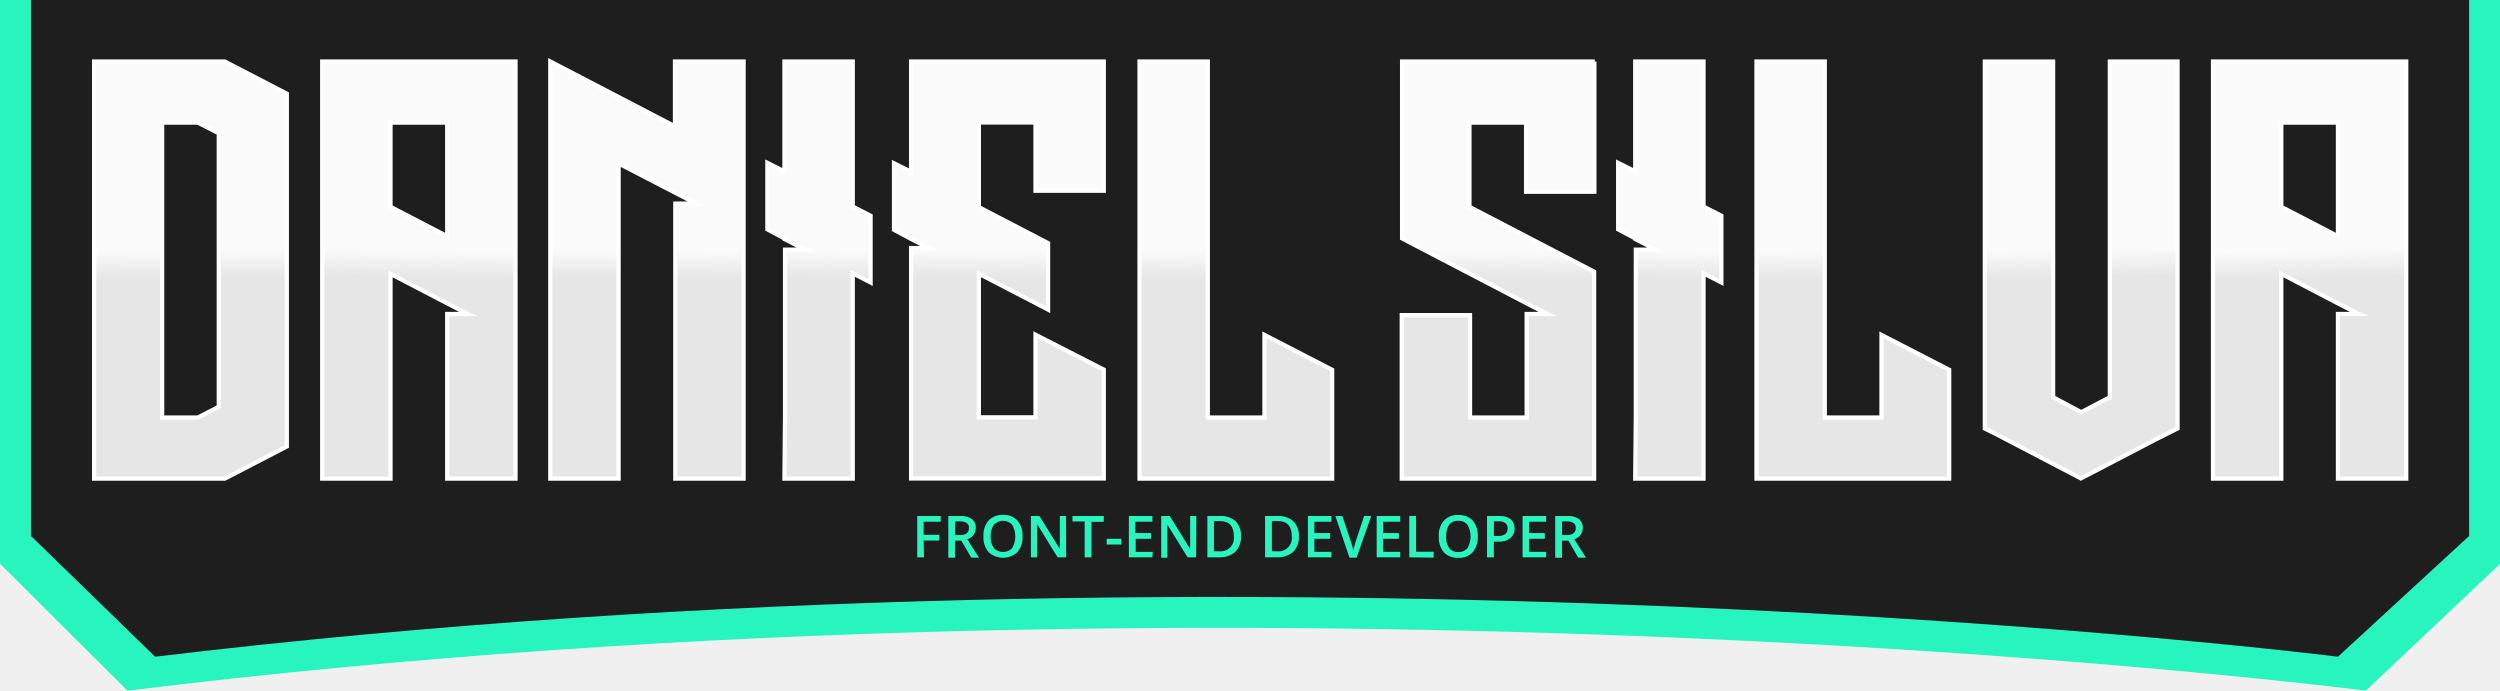
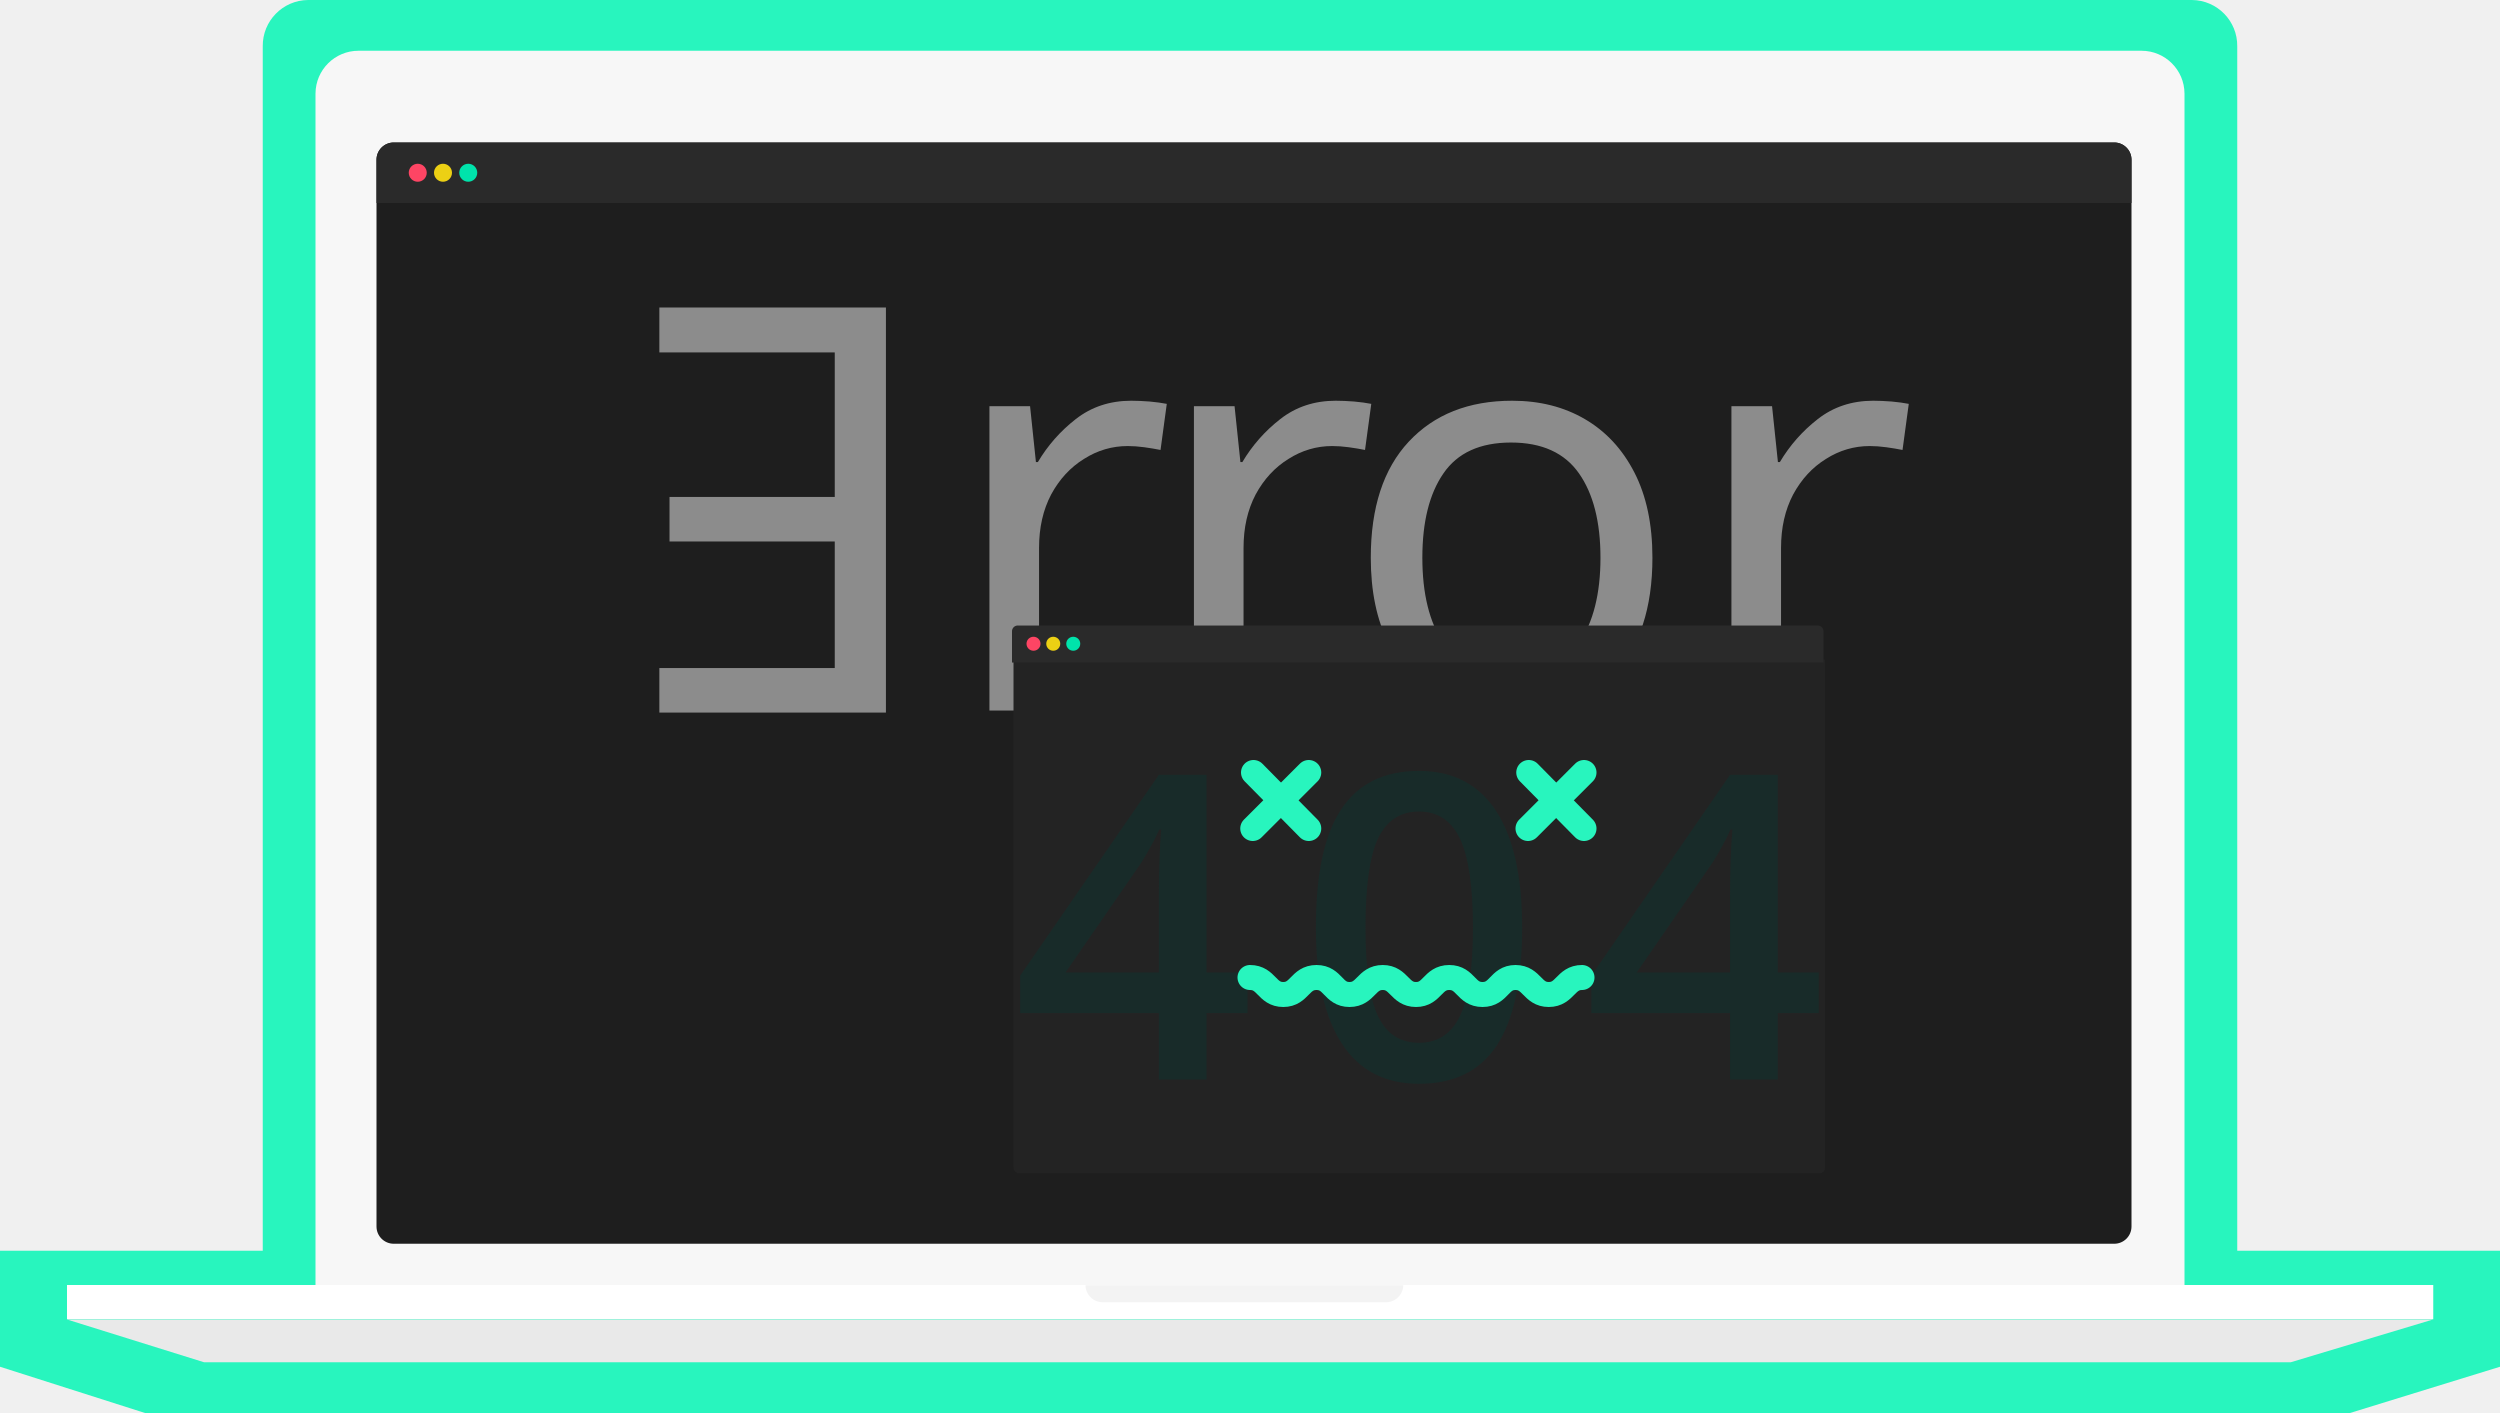
- <svg xmlns="http://www.w3.org/2000/svg" xmlns:xlink="http://www.w3.org/1999/xlink" id="Camada_1" data-name="Camada 1" viewBox="0 0 292.97 80.95">
+ <svg xmlns="http://www.w3.org/2000/svg" id="Camada_1" data-name="Camada 1" viewBox="0 0 100 56.51">
  <defs>
-     <style>.cls-1{fill:#28f5be;}.cls-2{fill:#1e1e1e;}.cls-10,.cls-11,.cls-12,.cls-13,.cls-3,.cls-4,.cls-5,.cls-6,.cls-7,.cls-8,.cls-9{stroke:#fff;stroke-miterlimit:10;stroke-width:0.5px;}.cls-3{fill:url(#Gradiente_sem_nome_42);}.cls-4{fill:url(#Gradiente_sem_nome_42-2);}.cls-5{fill:url(#Gradiente_sem_nome_42-3);}.cls-6{fill:url(#Gradiente_sem_nome_42-4);}.cls-7{fill:url(#Gradiente_sem_nome_42-5);}.cls-8{fill:url(#Gradiente_sem_nome_42-6);}.cls-9{fill:url(#Gradiente_sem_nome_42-7);}.cls-10{fill:url(#Gradiente_sem_nome_42-8);}.cls-11{fill:url(#Gradiente_sem_nome_42-9);}.cls-12{fill:url(#Gradiente_sem_nome_42-10);}.cls-13{fill:url(#Gradiente_sem_nome_42-11);}</style>
-     <linearGradient id="Gradiente_sem_nome_42" x1="25.91" y1="215.63" x2="25.73" y2="166.7" gradientUnits="userSpaceOnUse">
-       <stop offset="0.01" stop-color="#e6e6e6" />
-       <stop offset="0.48" stop-color="#e6e6e6" />
-       <stop offset="0.55" stop-color="#fbfbfb" />
-       <stop offset="1" stop-color="#fbfbfb" />
-     </linearGradient>
-     <linearGradient id="Gradiente_sem_nome_42-2" x1="52.23" y1="215.78" x2="52.96" y2="166.58" xlink:href="#Gradiente_sem_nome_42" />
-     <linearGradient id="Gradiente_sem_nome_42-3" x1="79.16" y1="215.71" x2="79.55" y2="166.65" xlink:href="#Gradiente_sem_nome_42" />
-     <linearGradient id="Gradiente_sem_nome_42-4" x1="98.94" y1="215.68" x2="99.83" y2="166.68" xlink:href="#Gradiente_sem_nome_42" />
-     <linearGradient id="Gradiente_sem_nome_42-5" x1="120.38" y1="215.71" x2="120.85" y2="166.63" xlink:href="#Gradiente_sem_nome_42" />
-     <linearGradient id="Gradiente_sem_nome_42-6" x1="148.14" y1="215.71" x2="148.53" y2="166.77" xlink:href="#Gradiente_sem_nome_42" />
-     <linearGradient id="Gradiente_sem_nome_42-7" x1="178.78" y1="215.75" x2="179.35" y2="166.62" xlink:href="#Gradiente_sem_nome_42" />
-     <linearGradient id="Gradiente_sem_nome_42-8" x1="198.64" y1="215.68" x2="199.53" y2="166.68" xlink:href="#Gradiente_sem_nome_42" />
-     <linearGradient id="Gradiente_sem_nome_42-9" x1="220.69" y1="215.7" x2="220.33" y2="166.66" xlink:href="#Gradiente_sem_nome_42" />
-     <linearGradient id="Gradiente_sem_nome_42-10" x1="247.88" y1="215.61" x2="247.03" y2="166.55" xlink:href="#Gradiente_sem_nome_42" />
-     <linearGradient id="Gradiente_sem_nome_42-11" x1="274.76" y1="215.87" x2="273.58" y2="166.49" xlink:href="#Gradiente_sem_nome_42" />
+     <style>.cls-1{fill:#28f5be;}.cls-2{fill:#f7f7f7;}.cls-3{fill:#fff;}.cls-4{fill:#e9e9e9;}.cls-5{fill:#f3f3f3;}.cls-6{fill:#1e1e1e;}.cls-15,.cls-7,.cls-8{isolation:isolate;}.cls-8{font-size:22.71px;fill:#8c8c8c;font-family:AvenirNextLTPro-Regular, Avenir Next LT Pro;}.cls-9{letter-spacing:-0.02em;}.cls-10{fill:#232323;}.cls-11{fill:#2a2a2a;}.cls-12{fill:#fe4564;}.cls-13{fill:#ecd014;}.cls-14{fill:#00e3ab;}.cls-15{font-size:17.03px;fill:#182b29;font-family:OpenSans-SemiBold, Open Sans;font-weight:600;letter-spacing:0.1em;}.cls-16{fill:none;stroke:#28f5be;stroke-linecap:round;stroke-linejoin:round;}</style>
  </defs>
-   <path class="cls-1" d="M3.51,159.53h293v66.06l-15.76,14.88s-127.83-16.57-262.3,0L3.51,225.59Z" transform="translate(-3.51 -159.53)" />
-   <path class="cls-2" d="M7.14,159.53H292.86v62.81l-15.37,14.15s-124.66-15.76-255.8,0L7.14,222.34Z" transform="translate(-3.51 -159.53)" />
-   <path class="cls-3" d="M29.85,166.74l7.27,3.77v41.34l-7.27,3.77H14.54V166.74H29.85Zm-.7,31.41v-23L26.7,173.9H22.51v34.56H26.7l2.45-1.26Z" transform="translate(-3.51 -159.53)" />
-   <path class="cls-4" d="M55.92,166.74h8v48.88h-8V196.33h2.44l-.14-.06-2.3-1.19-6.65-3.46v24h-8V166.74H55.92Zm0,20.48V173.9H49.27v9.87Z" transform="translate(-3.51 -159.53)" />
-   <path class="cls-5" d="M90.65,166.74v48.88h-8V183.39h2.44L76,178.68v36.94h-8V166.74l14.61,7.6v-7.6Z" transform="translate(-3.51 -159.53)" />
-   <path class="cls-6" d="M105.53,192.63l-2.09-1.07v24.06h-8l.07-7.48V188.79h2.37l-2.44-1.25v-.07l-2-1.06v-7.79l2,1V166.74h8v17l2.09,1.07Z" transform="translate(-3.51 -159.53)" />
-   <path class="cls-7" d="M132.86,166.74v15.14h-8v-8h-6.64v9.93l8.11,4.21v7.79l-8.11-4.21v16.84h6.64v-9.68l8,4.09v12.75H110.28v-27h2.1l-2.1-1.07-2-1.07v-7.79l2,1V166.74h22.58Z" transform="translate(-3.51 -159.53)" />
-   <path class="cls-8" d="M159.62,202.87v12.75H137.05V166.74h8v41.72h6.64v-9.68Z" transform="translate(-3.51 -159.53)" />
-   <path class="cls-9" d="M190.35,166.74V182h-8V173.9h-6.64v9.87l14.61,7.6v24.25H167.78V196.46h8v12h6.64V196.33h2.44l-.13-.06-2.31-1.19-14.6-7.61V166.74h22.57Z" transform="translate(-3.51 -159.53)" />
-   <path class="cls-10" d="M205.23,192.63l-2.09-1.07v24.06h-8l.07-7.48V188.79h2.37l-2.44-1.25v-.07l-2-1.06v-7.79l2,1V166.74h8v17l2.09,1.07Z" transform="translate(-3.51 -159.53)" />
-   <path class="cls-11" d="M231.93,202.87v12.75H209.35V166.74h8v41.72H224v-9.68Z" transform="translate(-3.51 -159.53)" />
-   <path class="cls-12" d="M258.69,166.74v43L256.18,211l-8.81,4.59-10-5.22-1.26-.62v-43h8v39.33l3.29,1.76,3.36-1.76V166.74Z" transform="translate(-3.51 -159.53)" />
-   <path class="cls-13" d="M277.49,166.74h8v48.88h-8V196.33h2.45l-.14-.06-2.31-1.19-6.64-3.46v24h-8V166.74h14.61Zm0,20.48V173.9h-6.64v9.87Z" transform="translate(-3.51 -159.53)" />
-   <path class="cls-1" d="M111.79,224.84H111V220h2.75v.67h-2v1.53h1.84v.67h-1.84Z" transform="translate(-3.51 -159.53)" />
-   <path class="cls-1" d="M115.43,222.89v2h-.79V220H116a2.24,2.24,0,0,1,1.4.35,1.26,1.26,0,0,1,.46,1.07,1.34,1.34,0,0,1-1,1.3l1.38,2.16h-.91l-1.17-2Zm0-.66H116a1.27,1.27,0,0,0,.81-.21.78.78,0,0,0,.25-.62.66.66,0,0,0-.27-.59,1.51,1.51,0,0,0-.82-.18h-.53Z" transform="translate(-3.51 -159.53)" />
-   <path class="cls-1" d="M123.34,222.39a2.66,2.66,0,0,1-.6,1.85,2.51,2.51,0,0,1-3.38,0,2.68,2.68,0,0,1-.6-1.87,2.62,2.62,0,0,1,.6-1.85,2.2,2.2,0,0,1,1.7-.65,2.13,2.13,0,0,1,1.68.66A2.64,2.64,0,0,1,123.34,222.39Zm-3.73,0a2.17,2.17,0,0,0,.37,1.37,1.49,1.49,0,0,0,2.15,0,2.77,2.77,0,0,0,0-2.73,1.46,1.46,0,0,0-2.15,0A2.12,2.12,0,0,0,119.61,222.39Z" transform="translate(-3.51 -159.53)" />
-   <path class="cls-1" d="M128.45,224.84h-1l-2.4-3.89h0l0,.21c0,.42,0,.8,0,1.14v2.54h-.73V220h1l2.39,3.86h0s0-.23,0-.56,0-.57,0-.75V220h.73Z" transform="translate(-3.51 -159.53)" />
-   <path class="cls-1" d="M131.42,224.84h-.8v-4.2h-1.43V220h3.67v.68h-1.44Z" transform="translate(-3.51 -159.53)" />
-   <path class="cls-1" d="M133.2,223.34v-.67h1.72v.67Z" transform="translate(-3.51 -159.53)" />
-   <path class="cls-1" d="M138.56,224.84H135.8V220h2.76v.67h-2V222h1.84v.67H136.6v1.53h2Z" transform="translate(-3.51 -159.53)" />
-   <path class="cls-1" d="M143.68,224.84h-1L140.31,221h0l0,.21c0,.42,0,.8,0,1.14v2.54h-.72V220h1l2.39,3.86h0s0-.23,0-.56,0-.57,0-.75V220h.73Z" transform="translate(-3.51 -159.53)" />
-   <path class="cls-1" d="M148.94,222.35a2.48,2.48,0,0,1-.67,1.85,2.72,2.72,0,0,1-1.93.64H145V220h1.51a2.51,2.51,0,0,1,1.81.62A2.36,2.36,0,0,1,148.94,222.35Zm-.84,0c0-1.17-.55-1.76-1.64-1.76h-.69v3.54h.57A1.56,1.56,0,0,0,148.1,222.38Z" transform="translate(-3.51 -159.53)" />
-   <path class="cls-1" d="M155.73,222.35a2.44,2.44,0,0,1-.67,1.85,2.72,2.72,0,0,1-1.93.64h-1.37V220h1.51a2.51,2.51,0,0,1,1.81.62A2.36,2.36,0,0,1,155.73,222.35Zm-.84,0c0-1.17-.55-1.76-1.64-1.76h-.69v3.54h.57A1.56,1.56,0,0,0,154.89,222.38Z" transform="translate(-3.51 -159.53)" />
-   <path class="cls-1" d="M159.54,224.84h-2.76V220h2.76v.67h-2V222h1.84v.67h-1.84v1.53h2Z" transform="translate(-3.51 -159.53)" />
-   <path class="cls-1" d="M163.37,220h.83l-1.71,4.88h-.84L160,220h.82l1,3c.05.14.11.33.17.56a3.72,3.72,0,0,1,.11.51c0-.17.08-.37.14-.59l.14-.49Z" transform="translate(-3.51 -159.53)" />
-   <path class="cls-1" d="M167.6,224.84h-2.76V220h2.76v.67h-2V222h1.84v.67h-1.84v1.53h2Z" transform="translate(-3.51 -159.53)" />
-   <path class="cls-1" d="M168.66,224.84V220h.79v4.19h2.07v.69Z" transform="translate(-3.51 -159.53)" />
-   <path class="cls-1" d="M176.69,222.39a2.7,2.7,0,0,1-.59,1.85,2.16,2.16,0,0,1-1.69.66,2.2,2.2,0,0,1-1.7-.65,2.72,2.72,0,0,1-.59-1.87,2.62,2.62,0,0,1,.6-1.85,2.19,2.19,0,0,1,1.7-.65,2.16,2.16,0,0,1,1.68.66A2.69,2.69,0,0,1,176.69,222.39Zm-3.72,0a2.24,2.24,0,0,0,.36,1.37,1.29,1.29,0,0,0,1.08.46,1.27,1.27,0,0,0,1.07-.46,2.73,2.73,0,0,0,0-2.73,1.28,1.28,0,0,0-1.07-.47,1.32,1.32,0,0,0-1.09.47A2.18,2.18,0,0,0,173,222.39Z" transform="translate(-3.51 -159.53)" />
-   <path class="cls-1" d="M181,221.43a1.43,1.43,0,0,1-.5,1.17,2.2,2.2,0,0,1-1.42.41h-.51v1.83h-.8V220h1.41a2.13,2.13,0,0,1,1.37.37A1.35,1.35,0,0,1,181,221.43Zm-2.43.91H179a1.53,1.53,0,0,0,.9-.21.8.8,0,0,0,.29-.67.77.77,0,0,0-.26-.63,1.25,1.25,0,0,0-.8-.21h-.55Z" transform="translate(-3.51 -159.53)" />
-   <path class="cls-1" d="M184.7,224.84h-2.76V220h2.76v.67h-2V222h1.84v.67h-1.84v1.53h2Z" transform="translate(-3.51 -159.53)" />
-   <path class="cls-1" d="M186.56,222.89v2h-.8V220h1.38a2.26,2.26,0,0,1,1.4.35,1.28,1.28,0,0,1,.45,1.07,1.34,1.34,0,0,1-1,1.3l1.38,2.16h-.91l-1.16-2Zm0-.66h.55a1.27,1.27,0,0,0,.81-.21.75.75,0,0,0,.25-.62.66.66,0,0,0-.27-.59,1.47,1.47,0,0,0-.81-.18h-.53Z" transform="translate(-3.51 -159.53)" />
+   <path class="cls-1" d="M189.49,171.77V123.59a1.83,1.83,0,0,0-1.81-1.85H112.32a1.83,1.83,0,0,0-1.81,1.85v48.18H100v4.64l5.8,1.85H194l6-1.85v-4.64Z" transform="translate(-100 -121.74)" />
+   <path class="cls-2" d="M187.38,125.48v49H112.62v-49a1.72,1.72,0,0,1,1.72-1.71h71.32A1.72,1.72,0,0,1,187.38,125.48Z" transform="translate(-100 -121.74)" />
+   <rect class="cls-3" x="2.68" y="51.4" width="94.65" height="1.37" />
+   <polygon class="cls-4" points="91.63 54.49 8.16 54.49 2.68 52.78 97.32 52.78 91.63 54.49" />
+   <path class="cls-5" d="M156.13,173.15a.69.69,0,0,1-.68.68H144.11a.69.69,0,0,1-.69-.68Z" transform="translate(-100 -121.74)" />
+   <rect class="cls-6" x="15.06" y="5.7" width="70.2" height="44.05" rx="0.69" />
+   <g id="Grupo_29" data-name="Grupo 29">
+     <g id="Grupo_27" data-name="Grupo 27">
+       <g id="E" class="cls-7">
+         <text class="cls-8" transform="translate(37.64 12.3) rotate(180)">E</text>
+       </g>
+       <g id="rror" class="cls-7">
+         <text class="cls-8" transform="translate(37.64 28.42)">r<tspan class="cls-9" x="8.18" y="0">r</tspan>
+           <tspan x="15.94" y="0">or</tspan>
+         </text>
+       </g>
+     </g>
+     <g id="Grupo_26" data-name="Grupo 26">
+       <g id="Grupo_22" data-name="Grupo 22">
+         <path id="Retângulo_86" data-name="Retângulo 86" class="cls-10" d="M140.48,148.12H173v20.33a.22.22,0,0,1-.23.22h-32a.23.23,0,0,1-.23-.22V148.12Z" transform="translate(-100 -121.74)" />
+         <path id="Retângulo_87" data-name="Retângulo 87" class="cls-11" d="M140.71,146.76h32a.23.23,0,0,1,.23.23v1.25H140.48V147A.23.23,0,0,1,140.71,146.76Z" transform="translate(-100 -121.74)" />
+         <circle id="Elipse_6" data-name="Elipse 6" class="cls-12" cx="41.34" cy="25.75" r="0.28" />
+         <circle id="Elipse_7" data-name="Elipse 7" class="cls-13" cx="42.13" cy="25.75" r="0.28" />
+         <circle id="Elipse_8" data-name="Elipse 8" class="cls-14" cx="42.93" cy="25.75" r="0.28" />
+       </g>
+       <g id="_404" data-name=" 404" class="cls-7">
+         <text class="cls-15" transform="translate(40.48 43.18)">404</text>
+       </g>
+       <g id="Grupo_23" data-name="Grupo 23">
+         <path id="Caminho_38" data-name="Caminho 38" class="cls-16" d="M163.36,154.88l-2.21-2.24" transform="translate(-100 -121.74)" />
+         <path id="Caminho_39" data-name="Caminho 39" class="cls-16" d="M163.36,152.64l-2.24,2.24" transform="translate(-100 -121.74)" />
+       </g>
+       <g id="Grupo_24" data-name="Grupo 24">
+         <path id="Caminho_38-2" data-name="Caminho 38-2" class="cls-16" d="M152.35,154.88l-2.21-2.24" transform="translate(-100 -121.74)" />
+         <path id="Caminho_39-2" data-name="Caminho 39-2" class="cls-16" d="M152.35,152.64l-2.24,2.24" transform="translate(-100 -121.74)" />
+       </g>
+       <g id="Grupo_25" data-name="Grupo 25">
+         <path id="Caminho_40" data-name="Caminho 40" class="cls-16" d="M150,160.84c.67,0,.67.68,1.33.68s.66-.68,1.33-.68.66.68,1.32.68.67-.68,1.33-.68.67.68,1.33.68.66-.68,1.33-.68.66.68,1.33.68.66-.68,1.32-.68.67.68,1.33.68.67-.68,1.33-.68" transform="translate(-100 -121.74)" />
+       </g>
+     </g>
+   </g>
+   <path class="cls-11" d="M185.26,128.13v1.73h-70.2v-1.73a.69.69,0,0,1,.69-.69h68.82A.69.69,0,0,1,185.26,128.13Z" transform="translate(-100 -121.74)" />
+   <circle id="Elipse_6-2" data-name="Elipse 6" class="cls-12" cx="16.71" cy="6.91" r="0.36" />
+   <circle id="Elipse_7-2" data-name="Elipse 7" class="cls-13" cx="17.72" cy="6.91" r="0.36" />
+   <circle id="Elipse_8-2" data-name="Elipse 8" class="cls-14" cx="18.73" cy="6.91" r="0.36" />
</svg>
